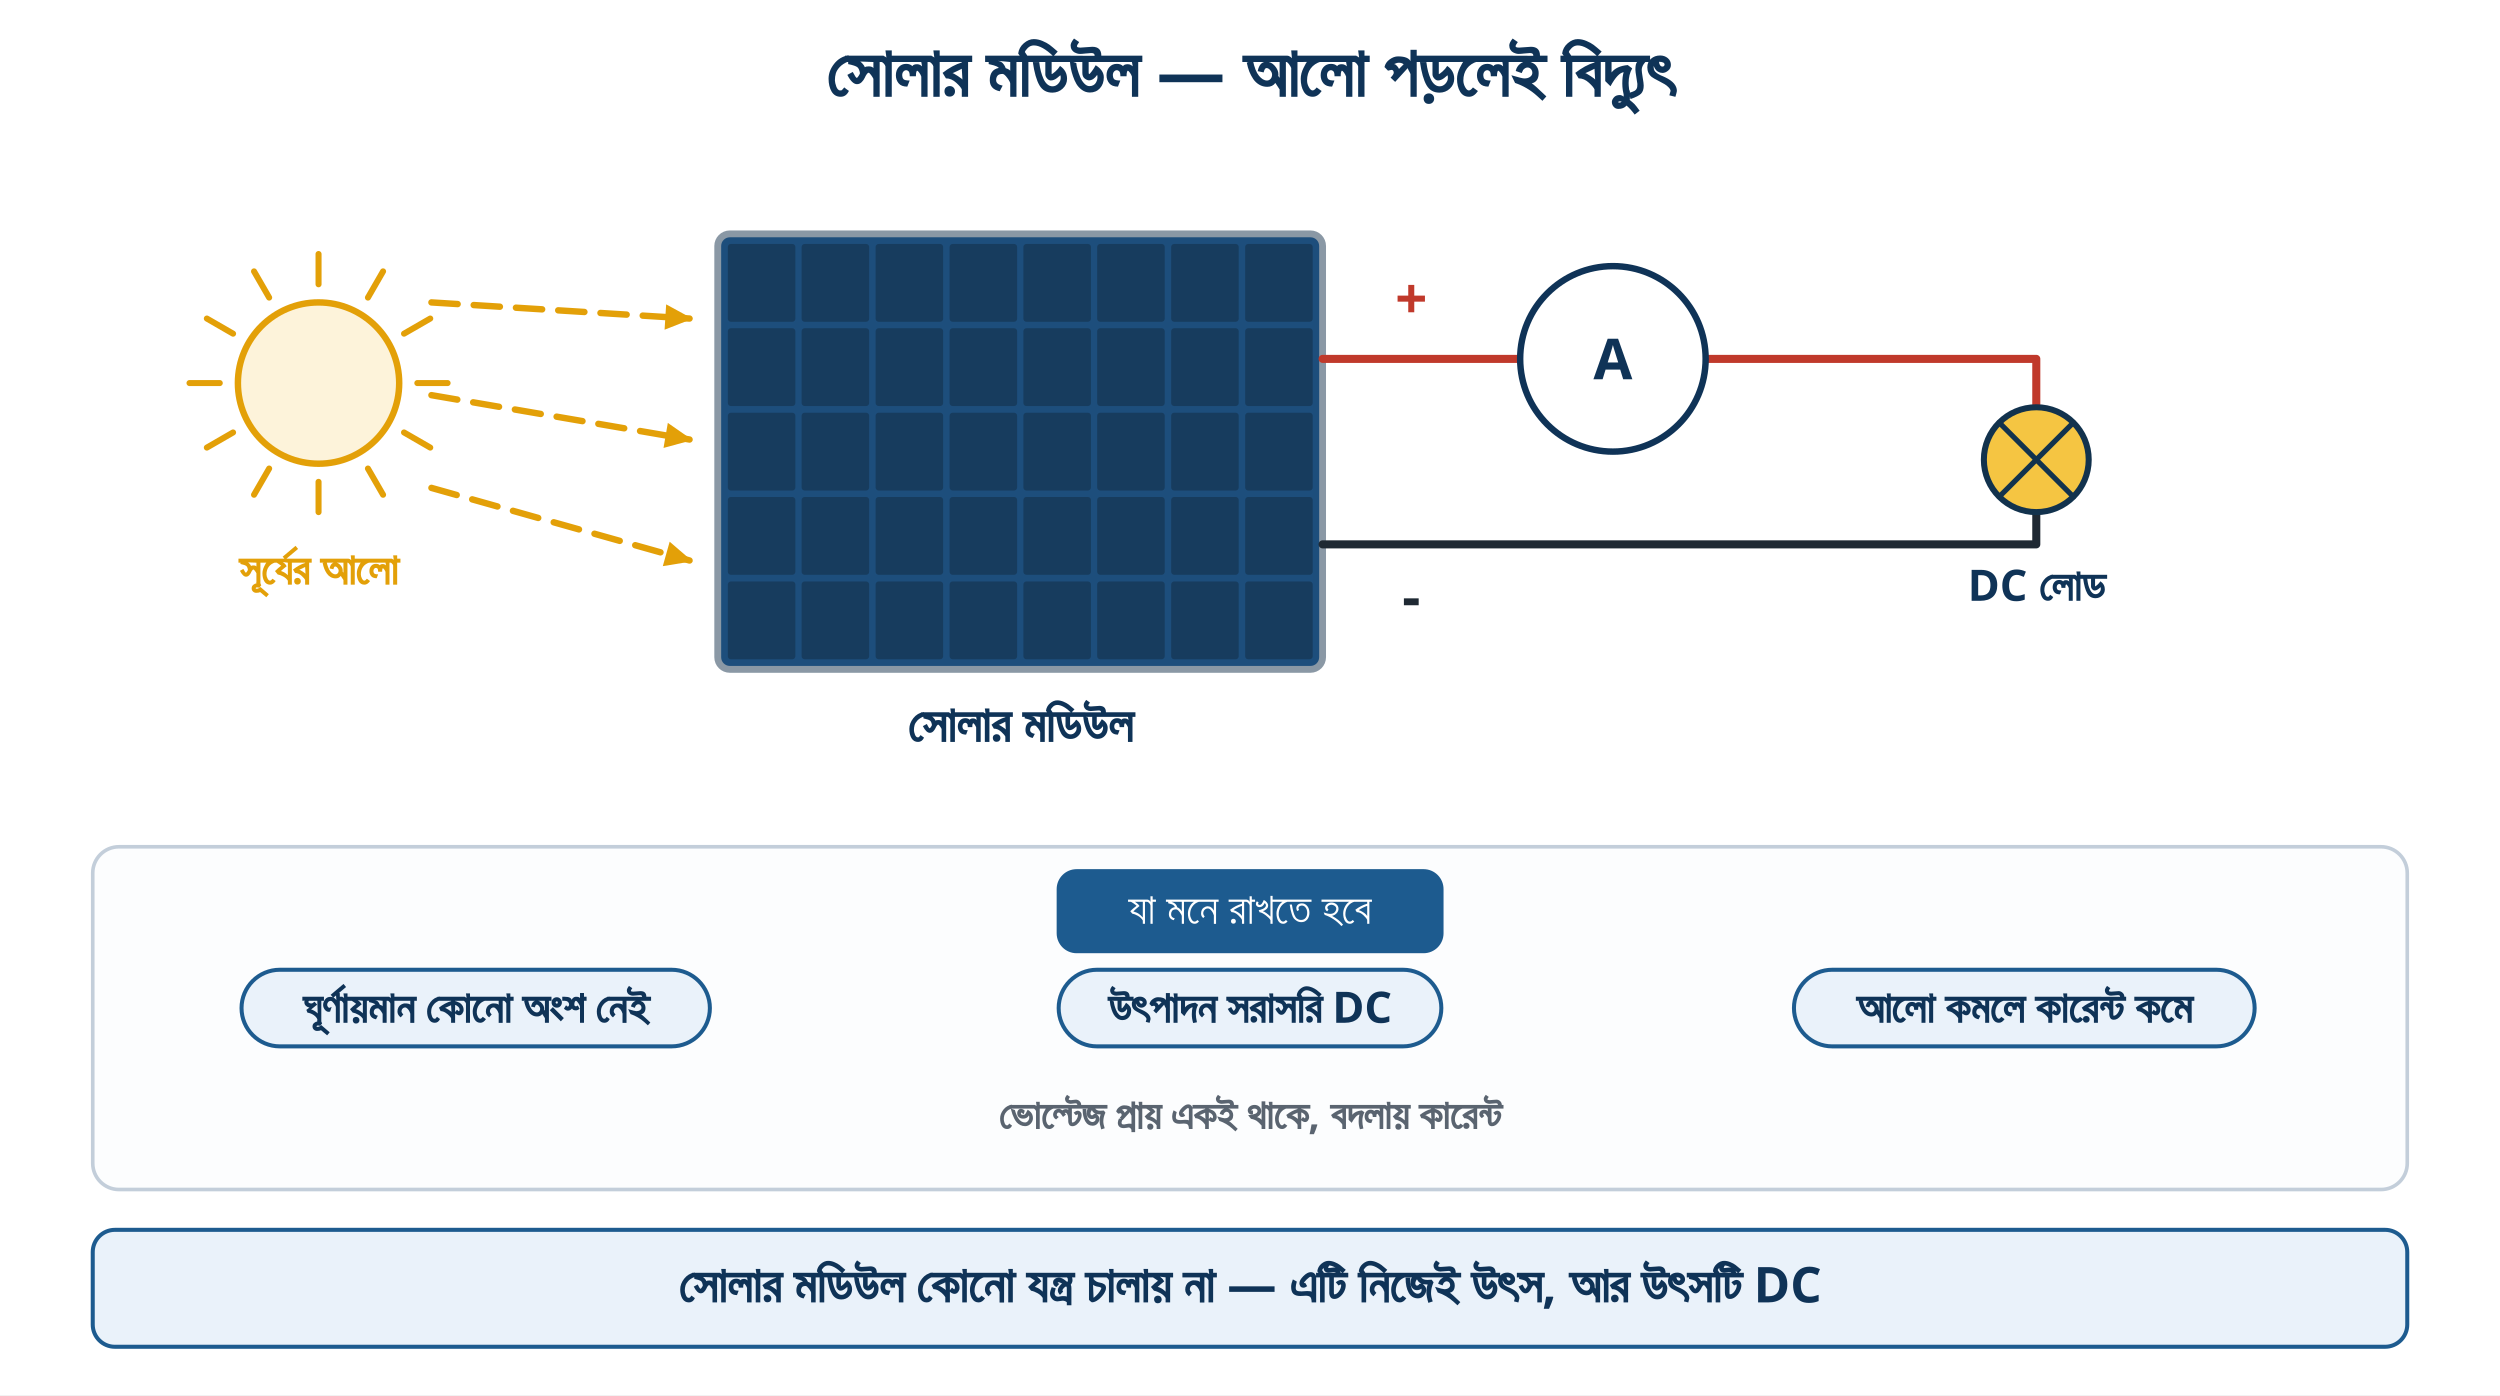
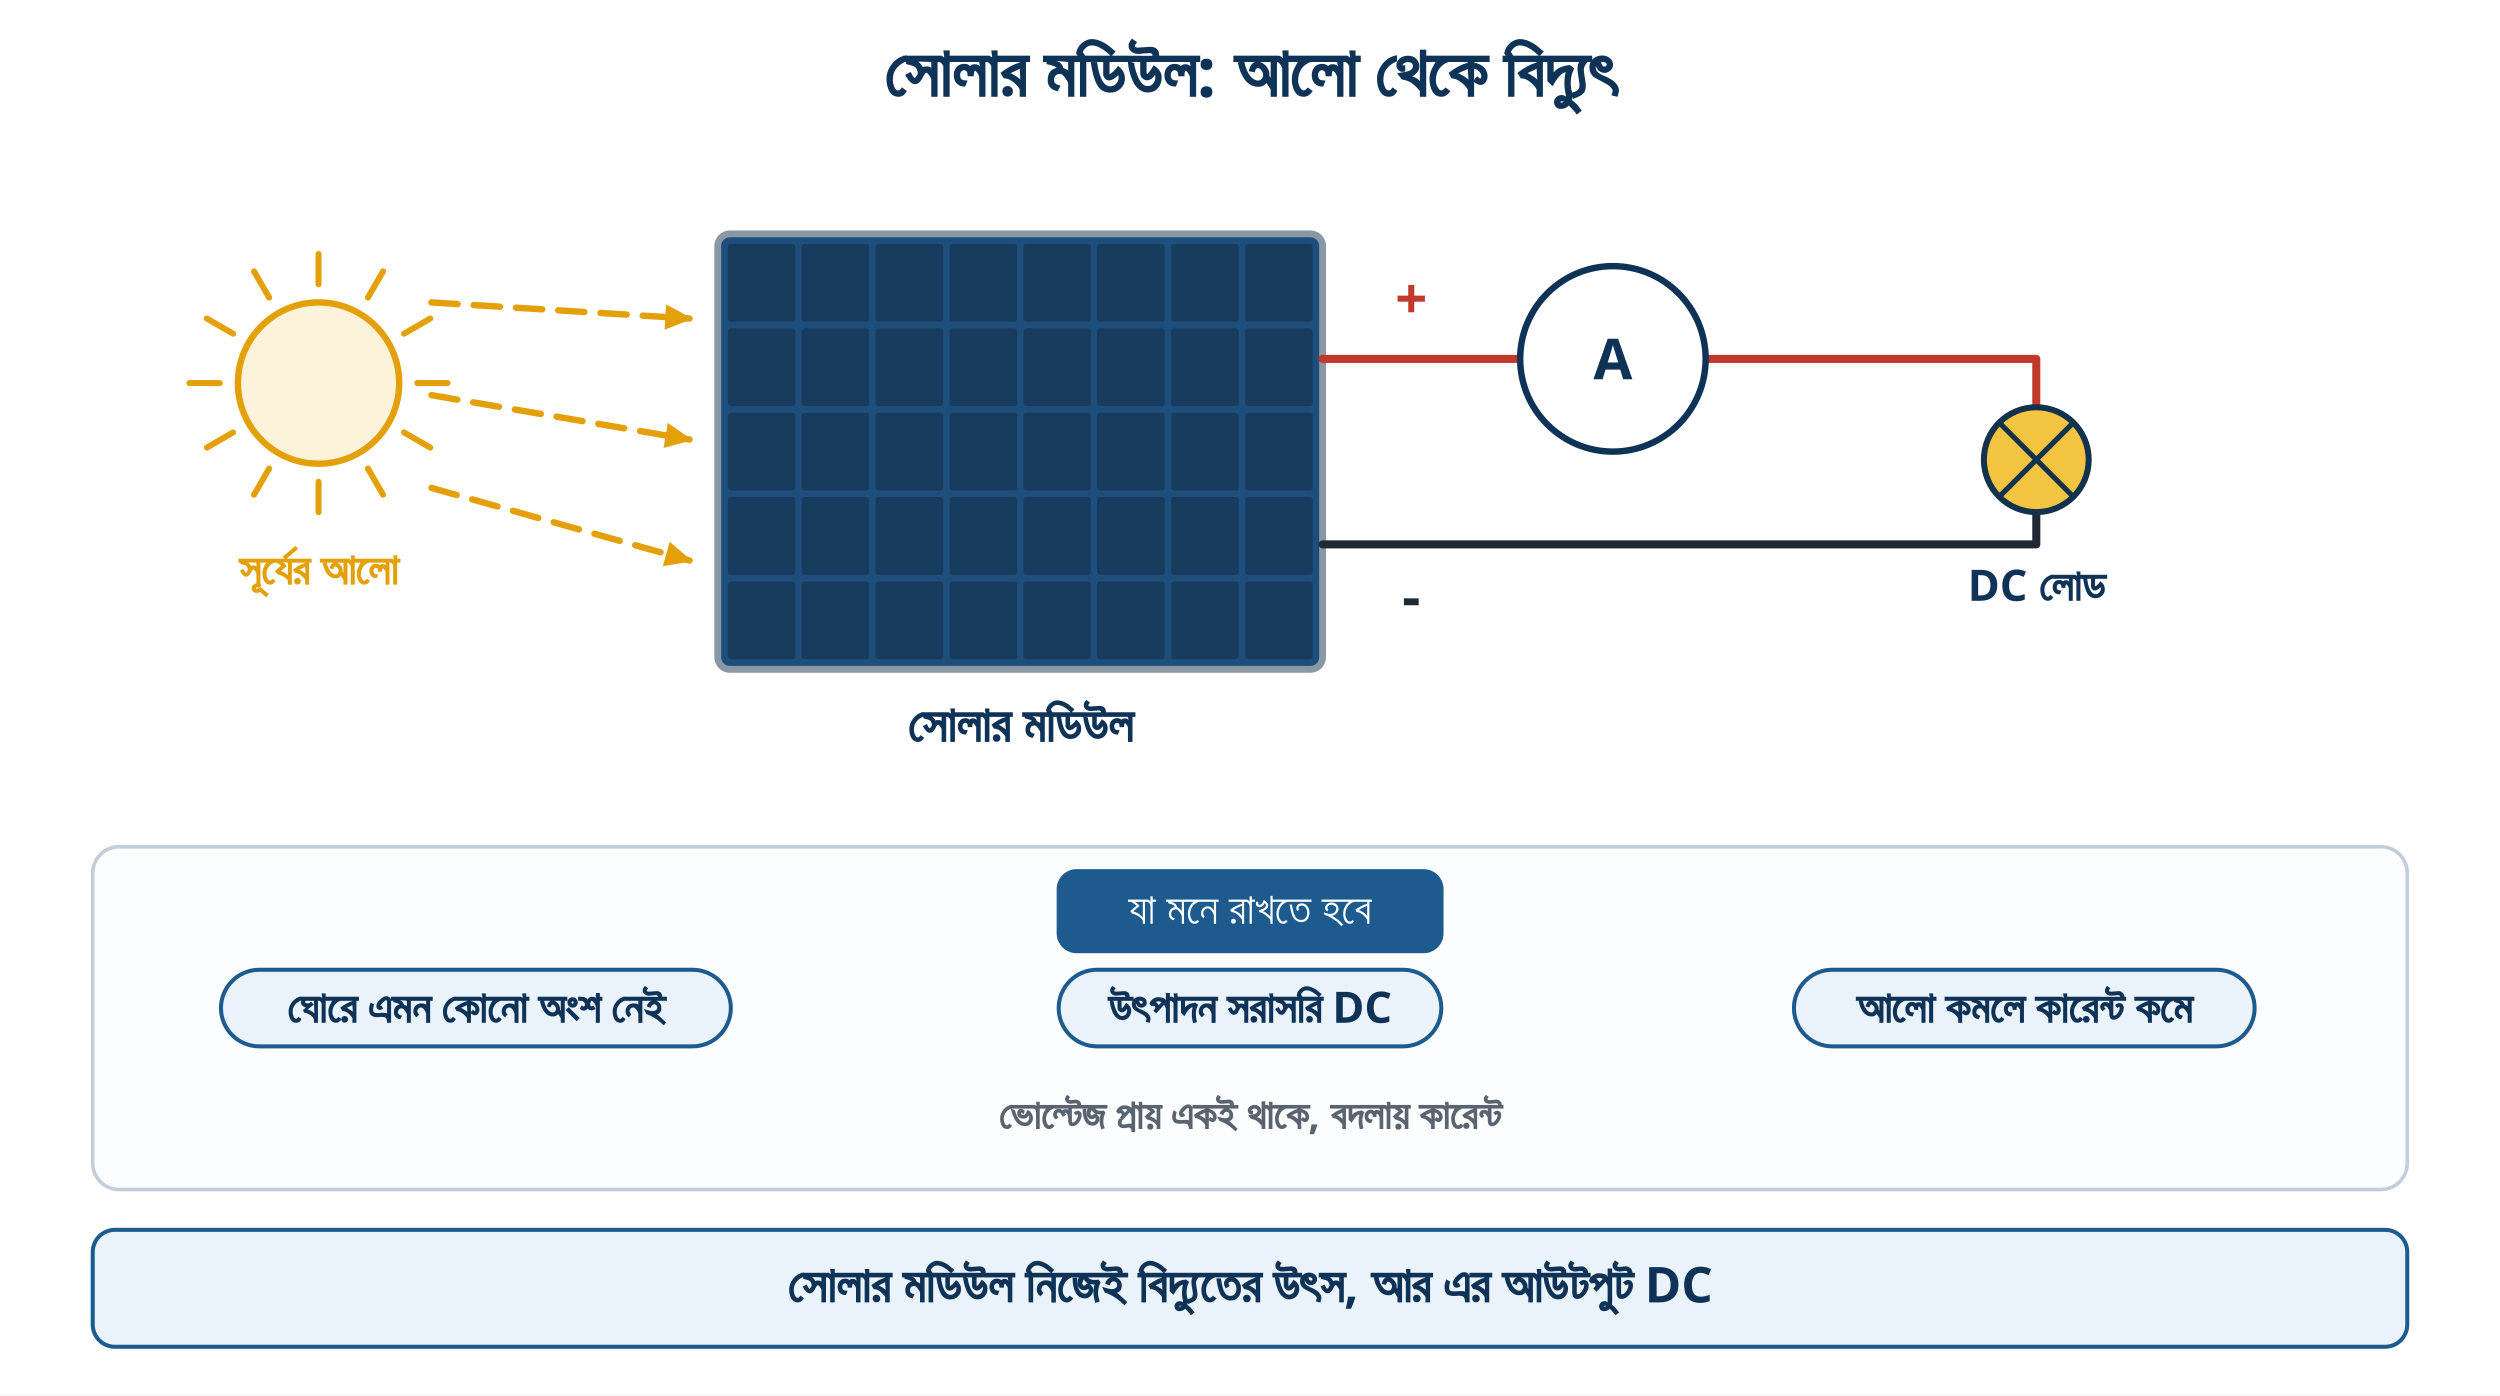
<svg xmlns="http://www.w3.org/2000/svg" width="1240" height="692" viewBox="0 0 1240 692">
  <defs>
    <marker id="arS" viewBox="0 0 10 10" refX="8.5" refY="5" markerUnits="userSpaceOnUse" markerWidth="15" markerHeight="15" orient="auto-start-reverse">
      <path d="M 0.5 0.8 L 9.5 5 L 0.5 9.2 z" fill="#E3A008" />
    </marker>
    <marker id="arD" viewBox="0 0 10 10" refX="8.5" refY="5" markerUnits="userSpaceOnUse" markerWidth="14" markerHeight="14" orient="auto-start-reverse">
      <path d="M 0.5 0.8 L 9.5 5 L 0.5 9.2 z" fill="#C0392B" />
    </marker>
  </defs>
  <rect width="1240" height="692" fill="#FFFFFF" />
-   <text x="620.0" y="48.0" font-family="Kalpurush" font-size="34" font-weight="700" fill="#0F3357" text-anchor="middle">সোলার মডিউল — আলো পড়লেই বিদ্যুৎ</text>
+   <text x="620.0" y="48.0" font-family="Kalpurush" font-size="34" font-weight="700" fill="#0F3357" text-anchor="middle">সোলার মডিউল: আলো থেকে বিদ্যুৎ</text>
  <circle cx="158.0" cy="190.0" r="40.0" fill="#FDF3DA" stroke="#E3A008" stroke-width="3.2" />
  <path d="M 207.0 190.0 L 222.0 190.0" fill="none" stroke="#E3A008" stroke-width="3" stroke-linecap="round" stroke-linejoin="round" />
  <path d="M 200.4 214.5 L 213.4 222.0" fill="none" stroke="#E3A008" stroke-width="3" stroke-linecap="round" stroke-linejoin="round" />
  <path d="M 182.5 232.4 L 190.0 245.4" fill="none" stroke="#E3A008" stroke-width="3" stroke-linecap="round" stroke-linejoin="round" />
  <path d="M 158.0 239.0 L 158.0 254.0" fill="none" stroke="#E3A008" stroke-width="3" stroke-linecap="round" stroke-linejoin="round" />
  <path d="M 133.5 232.4 L 126.0 245.4" fill="none" stroke="#E3A008" stroke-width="3" stroke-linecap="round" stroke-linejoin="round" />
  <path d="M 115.6 214.5 L 102.6 222.0" fill="none" stroke="#E3A008" stroke-width="3" stroke-linecap="round" stroke-linejoin="round" />
  <path d="M 109.0 190.0 L 94.0 190.0" fill="none" stroke="#E3A008" stroke-width="3" stroke-linecap="round" stroke-linejoin="round" />
  <path d="M 115.6 165.5 L 102.6 158.0" fill="none" stroke="#E3A008" stroke-width="3" stroke-linecap="round" stroke-linejoin="round" />
  <path d="M 133.5 147.6 L 126.0 134.6" fill="none" stroke="#E3A008" stroke-width="3" stroke-linecap="round" stroke-linejoin="round" />
  <path d="M 158.0 141.0 L 158.0 126.0" fill="none" stroke="#E3A008" stroke-width="3" stroke-linecap="round" stroke-linejoin="round" />
  <path d="M 182.5 147.6 L 190.0 134.6" fill="none" stroke="#E3A008" stroke-width="3" stroke-linecap="round" stroke-linejoin="round" />
  <path d="M 200.4 165.5 L 213.4 158.0" fill="none" stroke="#E3A008" stroke-width="3" stroke-linecap="round" stroke-linejoin="round" />
  <text x="158.0" y="290.0" font-family="Kalpurush" font-size="21.5" font-weight="700" fill="#E3A008" text-anchor="middle">সূর্যের আলো</text>
  <rect x="356.0" y="116.0" width="300.0" height="216.0" rx="6" fill="#1D4E7C" stroke="#8A98A5" stroke-width="3.4" />
  <rect x="361.0" y="121.0" width="33.5" height="38.6" rx="1.5" fill="#173C5E" stroke="none" stroke-width="0" />
  <rect x="397.6" y="121.0" width="33.5" height="38.6" rx="1.5" fill="#173C5E" stroke="none" stroke-width="0" />
  <rect x="434.3" y="121.0" width="33.5" height="38.6" rx="1.5" fill="#173C5E" stroke="none" stroke-width="0" />
  <rect x="471.0" y="121.0" width="33.5" height="38.6" rx="1.5" fill="#173C5E" stroke="none" stroke-width="0" />
  <rect x="507.6" y="121.0" width="33.5" height="38.6" rx="1.5" fill="#173C5E" stroke="none" stroke-width="0" />
  <rect x="544.2" y="121.0" width="33.5" height="38.6" rx="1.5" fill="#173C5E" stroke="none" stroke-width="0" />
  <rect x="580.9" y="121.0" width="33.5" height="38.6" rx="1.5" fill="#173C5E" stroke="none" stroke-width="0" />
  <rect x="617.6" y="121.0" width="33.5" height="38.6" rx="1.5" fill="#173C5E" stroke="none" stroke-width="0" />
  <rect x="361.0" y="162.8" width="33.5" height="38.6" rx="1.5" fill="#173C5E" stroke="none" stroke-width="0" />
  <rect x="397.6" y="162.8" width="33.5" height="38.6" rx="1.5" fill="#173C5E" stroke="none" stroke-width="0" />
  <rect x="434.3" y="162.8" width="33.5" height="38.6" rx="1.5" fill="#173C5E" stroke="none" stroke-width="0" />
  <rect x="471.0" y="162.8" width="33.5" height="38.6" rx="1.5" fill="#173C5E" stroke="none" stroke-width="0" />
  <rect x="507.6" y="162.8" width="33.5" height="38.6" rx="1.5" fill="#173C5E" stroke="none" stroke-width="0" />
  <rect x="544.2" y="162.8" width="33.5" height="38.6" rx="1.5" fill="#173C5E" stroke="none" stroke-width="0" />
  <rect x="580.9" y="162.8" width="33.5" height="38.6" rx="1.5" fill="#173C5E" stroke="none" stroke-width="0" />
  <rect x="617.6" y="162.8" width="33.5" height="38.6" rx="1.5" fill="#173C5E" stroke="none" stroke-width="0" />
  <rect x="361.0" y="204.7" width="33.5" height="38.6" rx="1.5" fill="#173C5E" stroke="none" stroke-width="0" />
  <rect x="397.6" y="204.7" width="33.5" height="38.6" rx="1.5" fill="#173C5E" stroke="none" stroke-width="0" />
  <rect x="434.3" y="204.7" width="33.5" height="38.6" rx="1.5" fill="#173C5E" stroke="none" stroke-width="0" />
  <rect x="471.0" y="204.7" width="33.5" height="38.6" rx="1.5" fill="#173C5E" stroke="none" stroke-width="0" />
  <rect x="507.6" y="204.7" width="33.5" height="38.6" rx="1.5" fill="#173C5E" stroke="none" stroke-width="0" />
  <rect x="544.2" y="204.7" width="33.5" height="38.6" rx="1.5" fill="#173C5E" stroke="none" stroke-width="0" />
  <rect x="580.9" y="204.7" width="33.5" height="38.6" rx="1.5" fill="#173C5E" stroke="none" stroke-width="0" />
  <rect x="617.6" y="204.7" width="33.5" height="38.6" rx="1.5" fill="#173C5E" stroke="none" stroke-width="0" />
  <rect x="361.0" y="246.5" width="33.5" height="38.6" rx="1.5" fill="#173C5E" stroke="none" stroke-width="0" />
  <rect x="397.6" y="246.5" width="33.5" height="38.6" rx="1.5" fill="#173C5E" stroke="none" stroke-width="0" />
  <rect x="434.3" y="246.5" width="33.5" height="38.6" rx="1.5" fill="#173C5E" stroke="none" stroke-width="0" />
  <rect x="471.0" y="246.5" width="33.5" height="38.6" rx="1.5" fill="#173C5E" stroke="none" stroke-width="0" />
  <rect x="507.6" y="246.5" width="33.5" height="38.6" rx="1.5" fill="#173C5E" stroke="none" stroke-width="0" />
  <rect x="544.2" y="246.5" width="33.5" height="38.6" rx="1.5" fill="#173C5E" stroke="none" stroke-width="0" />
  <rect x="580.9" y="246.5" width="33.5" height="38.6" rx="1.5" fill="#173C5E" stroke="none" stroke-width="0" />
  <rect x="617.6" y="246.5" width="33.5" height="38.6" rx="1.5" fill="#173C5E" stroke="none" stroke-width="0" />
  <rect x="361.0" y="288.4" width="33.5" height="38.6" rx="1.5" fill="#173C5E" stroke="none" stroke-width="0" />
  <rect x="397.6" y="288.4" width="33.5" height="38.6" rx="1.5" fill="#173C5E" stroke="none" stroke-width="0" />
  <rect x="434.3" y="288.4" width="33.5" height="38.6" rx="1.5" fill="#173C5E" stroke="none" stroke-width="0" />
  <rect x="471.0" y="288.4" width="33.5" height="38.6" rx="1.5" fill="#173C5E" stroke="none" stroke-width="0" />
  <rect x="507.6" y="288.4" width="33.5" height="38.6" rx="1.5" fill="#173C5E" stroke="none" stroke-width="0" />
  <rect x="544.2" y="288.4" width="33.5" height="38.6" rx="1.5" fill="#173C5E" stroke="none" stroke-width="0" />
  <rect x="580.9" y="288.4" width="33.5" height="38.6" rx="1.5" fill="#173C5E" stroke="none" stroke-width="0" />
  <rect x="617.6" y="288.4" width="33.5" height="38.6" rx="1.5" fill="#173C5E" stroke="none" stroke-width="0" />
  <path d="M 214 150 L 342 158" fill="none" stroke="#E3A008" stroke-width="3.2" stroke-linecap="round" stroke-linejoin="round" stroke-dasharray="13 8" marker-end="url(#arS)" />
  <path d="M 214 196 L 342 218" fill="none" stroke="#E3A008" stroke-width="3.2" stroke-linecap="round" stroke-linejoin="round" stroke-dasharray="13 8" marker-end="url(#arS)" />
  <path d="M 214 242 L 342 278" fill="none" stroke="#E3A008" stroke-width="3.2" stroke-linecap="round" stroke-linejoin="round" stroke-dasharray="13 8" marker-end="url(#arS)" />
  <text x="506.0" y="368.0" font-family="Kalpurush" font-size="24.5" font-weight="700" fill="#0F3357" text-anchor="middle">সোলার মডিউল</text>
  <path d="M 656 178 L 754 178" fill="none" stroke="#C0392B" stroke-width="4" stroke-linecap="round" stroke-linejoin="round" />
  <path d="M 846 178 L 1010 178 L 1010 202" fill="none" stroke="#C0392B" stroke-width="4" stroke-linecap="round" stroke-linejoin="round" />
  <path d="M 656 270 L 1010 270 L 1010 254" fill="none" stroke="#1F2933" stroke-width="4" stroke-linecap="round" stroke-linejoin="round" />
  <text x="700.0" y="158.0" font-family="Kalpurush" font-size="28" font-weight="700" fill="#C0392B" text-anchor="middle">+</text>
  <text x="700.0" y="306.0" font-family="Kalpurush" font-size="28" font-weight="700" fill="#1F2933" text-anchor="middle">-</text>
  <circle cx="800.0" cy="178.0" r="46.0" fill="#FFFFFF" stroke="#0F3357" stroke-width="3.2" />
  <text x="800.0" y="188.1" font-family="Kalpurush" font-size="28" font-weight="700" fill="#0F3357" text-anchor="middle">A</text>
  <circle cx="1010.0" cy="228.0" r="26.0" fill="#F5C542" stroke="#12324D" stroke-width="3" />
  <path d="M 991.618 209.618 L 1028.382 246.382" fill="none" stroke="#12324D" stroke-width="2.6" stroke-linecap="round" stroke-linejoin="round" />
  <path d="M 991.618 246.382 L 1028.382 209.618" fill="none" stroke="#12324D" stroke-width="2.6" stroke-linecap="round" stroke-linejoin="round" />
  <text x="1010.0" y="298.0" font-family="Kalpurush" font-size="21.5" font-weight="700" fill="#0F3357" text-anchor="middle">DC লোড</text>
  <rect x="46.0" y="420.0" width="1148.0" height="170.0" rx="13" fill="#FCFDFE" stroke="#C3CEDA" stroke-width="1.8" />
  <rect x="525.0" y="432.0" width="190.1" height="39.9" rx="9" fill="#1D5B8F" stroke="#1D5B8F" stroke-width="1.8" />
  <text x="620.0" y="458.2" font-family="Kalpurush" font-size="21.5" font-weight="600" fill="#FFFFFF" text-anchor="middle">যা মনে রাখতে হবে</text>
-   <rect x="119.8" y="481.0" width="232.3" height="38.0" rx="19" fill="#EAF2FA" stroke="#1D5B8F" stroke-width="2" />
-   <text x="236.0" y="507.3" font-family="Kalpurush" font-size="21.5" font-weight="700" fill="#0F3357" text-anchor="middle">ঘূর্ণায়মান কোনো অংশ নেই</text>
+   <rect x="109.6" y="481.0" width="252.9" height="38.0" rx="19" fill="#EAF2FA" stroke="#1D5B8F" stroke-width="2" />
+   <text x="236.0" y="507.3" font-family="Kalpurush" font-size="21.5" font-weight="700" fill="#0F3357" text-anchor="middle">ঘোরে এমন কোনো অংশ নেই</text>
  <rect x="525.1" y="481.0" width="189.8" height="38.0" rx="19" fill="#EAF2FA" stroke="#1D5B8F" stroke-width="2" />
  <text x="620.0" y="507.3" font-family="Kalpurush" font-size="21.5" font-weight="700" fill="#0F3357" text-anchor="middle">উৎপাদন সরাসরি DC</text>
  <rect x="889.8" y="481.0" width="228.5" height="38.0" rx="19" fill="#EAF2FA" stroke="#1D5B8F" stroke-width="2" />
  <text x="1004.0" y="507.3" font-family="Kalpurush" font-size="21.5" font-weight="700" fill="#0F3357" text-anchor="middle">আলো কমলে কারেন্ট কমে</text>
  <text x="620.0" y="560.0" font-family="Kalpurush" font-size="20" font-weight="700" fill="#5A6470" text-anchor="middle">ভোল্টেজ প্রায় একই থাকে, বদলায় কারেন্ট</text>
  <rect x="46.0" y="610.0" width="1148.0" height="58.0" rx="11" fill="#EAF2FA" stroke="#1D5B8F" stroke-width="2" />
-   <text x="620.0" y="646.0" font-family="Kalpurush" font-size="24.5" font-weight="700" fill="#0F3357" text-anchor="middle">সোলার মডিউল কোনো যন্ত্র চালায় না — এটি নিজেই উৎস, আর উৎসটি DC</text>
+   <text x="620.0" y="646.0" font-family="Kalpurush" font-size="24.5" font-weight="700" fill="#0F3357" text-anchor="middle">সোলার মডিউল নিজেই বিদ্যুতের উৎস, আর এর আউটপুট DC</text>
</svg>
